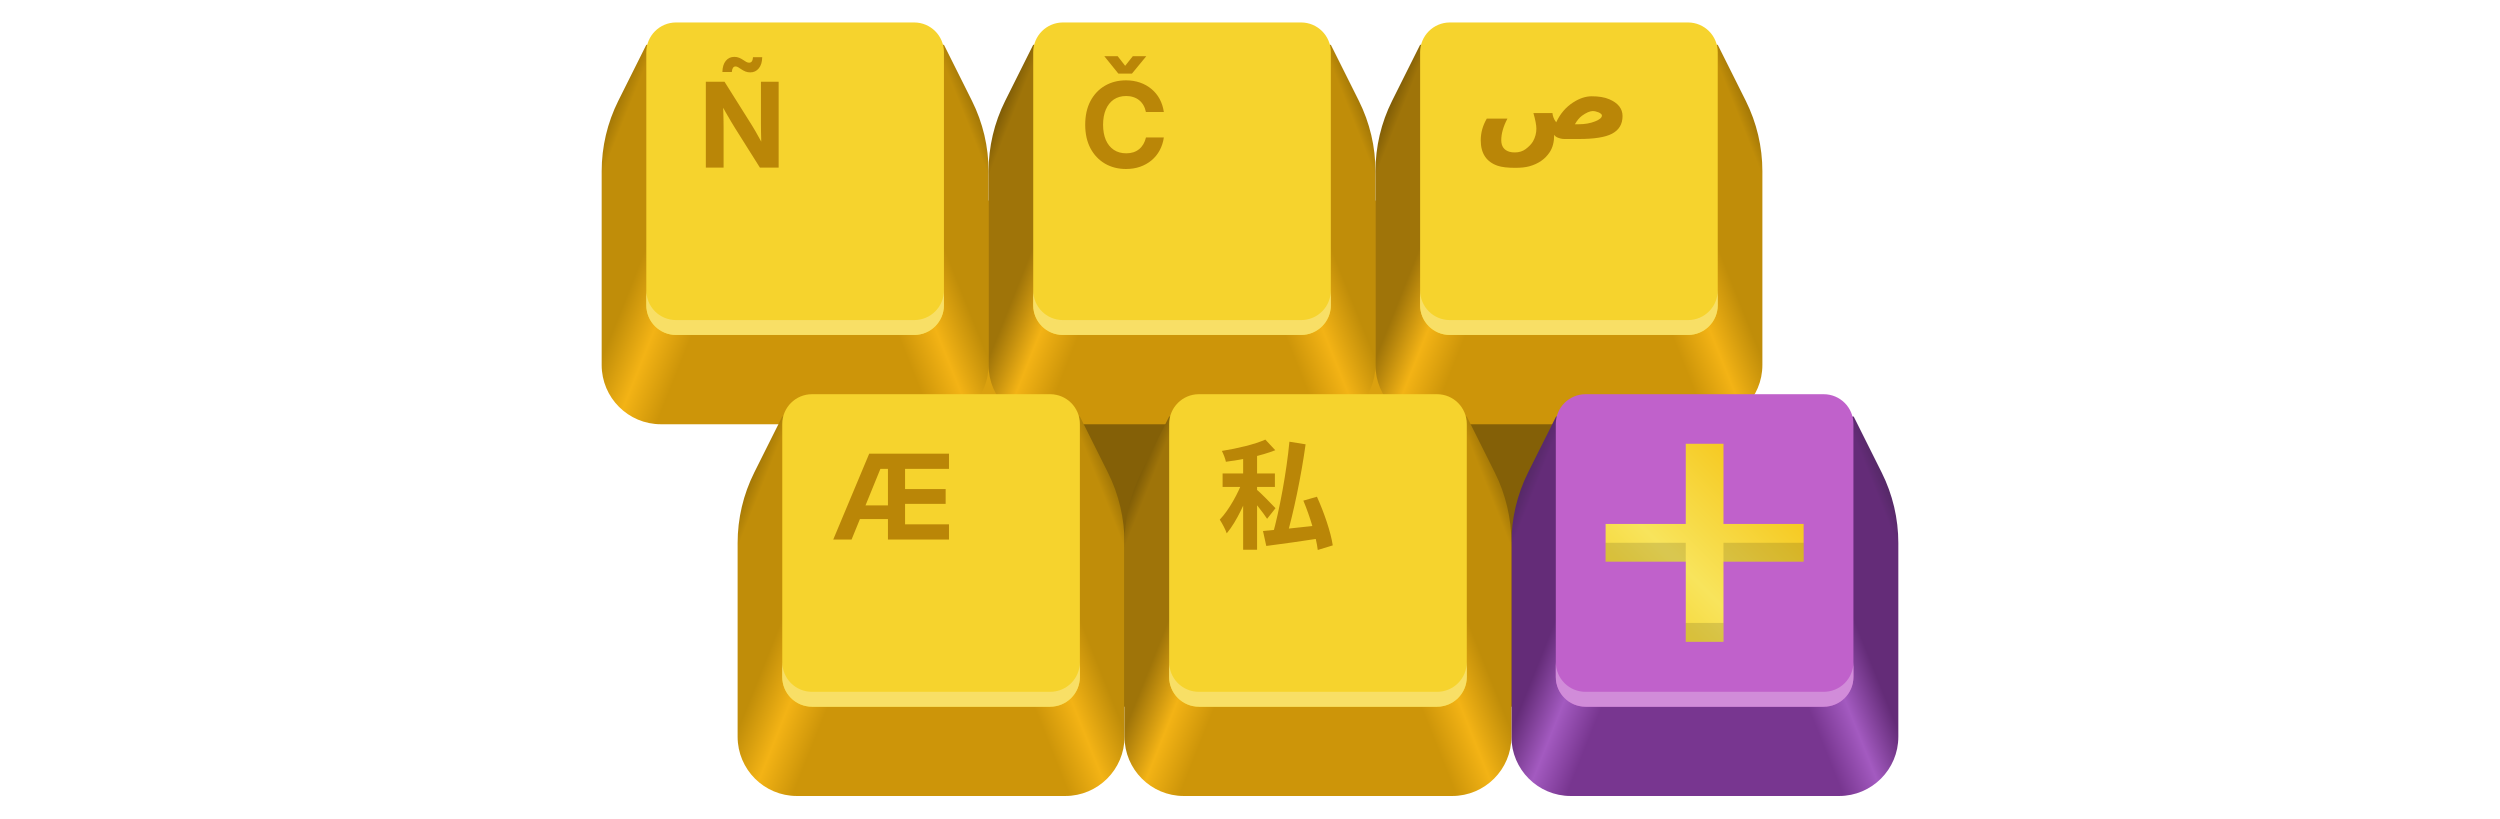
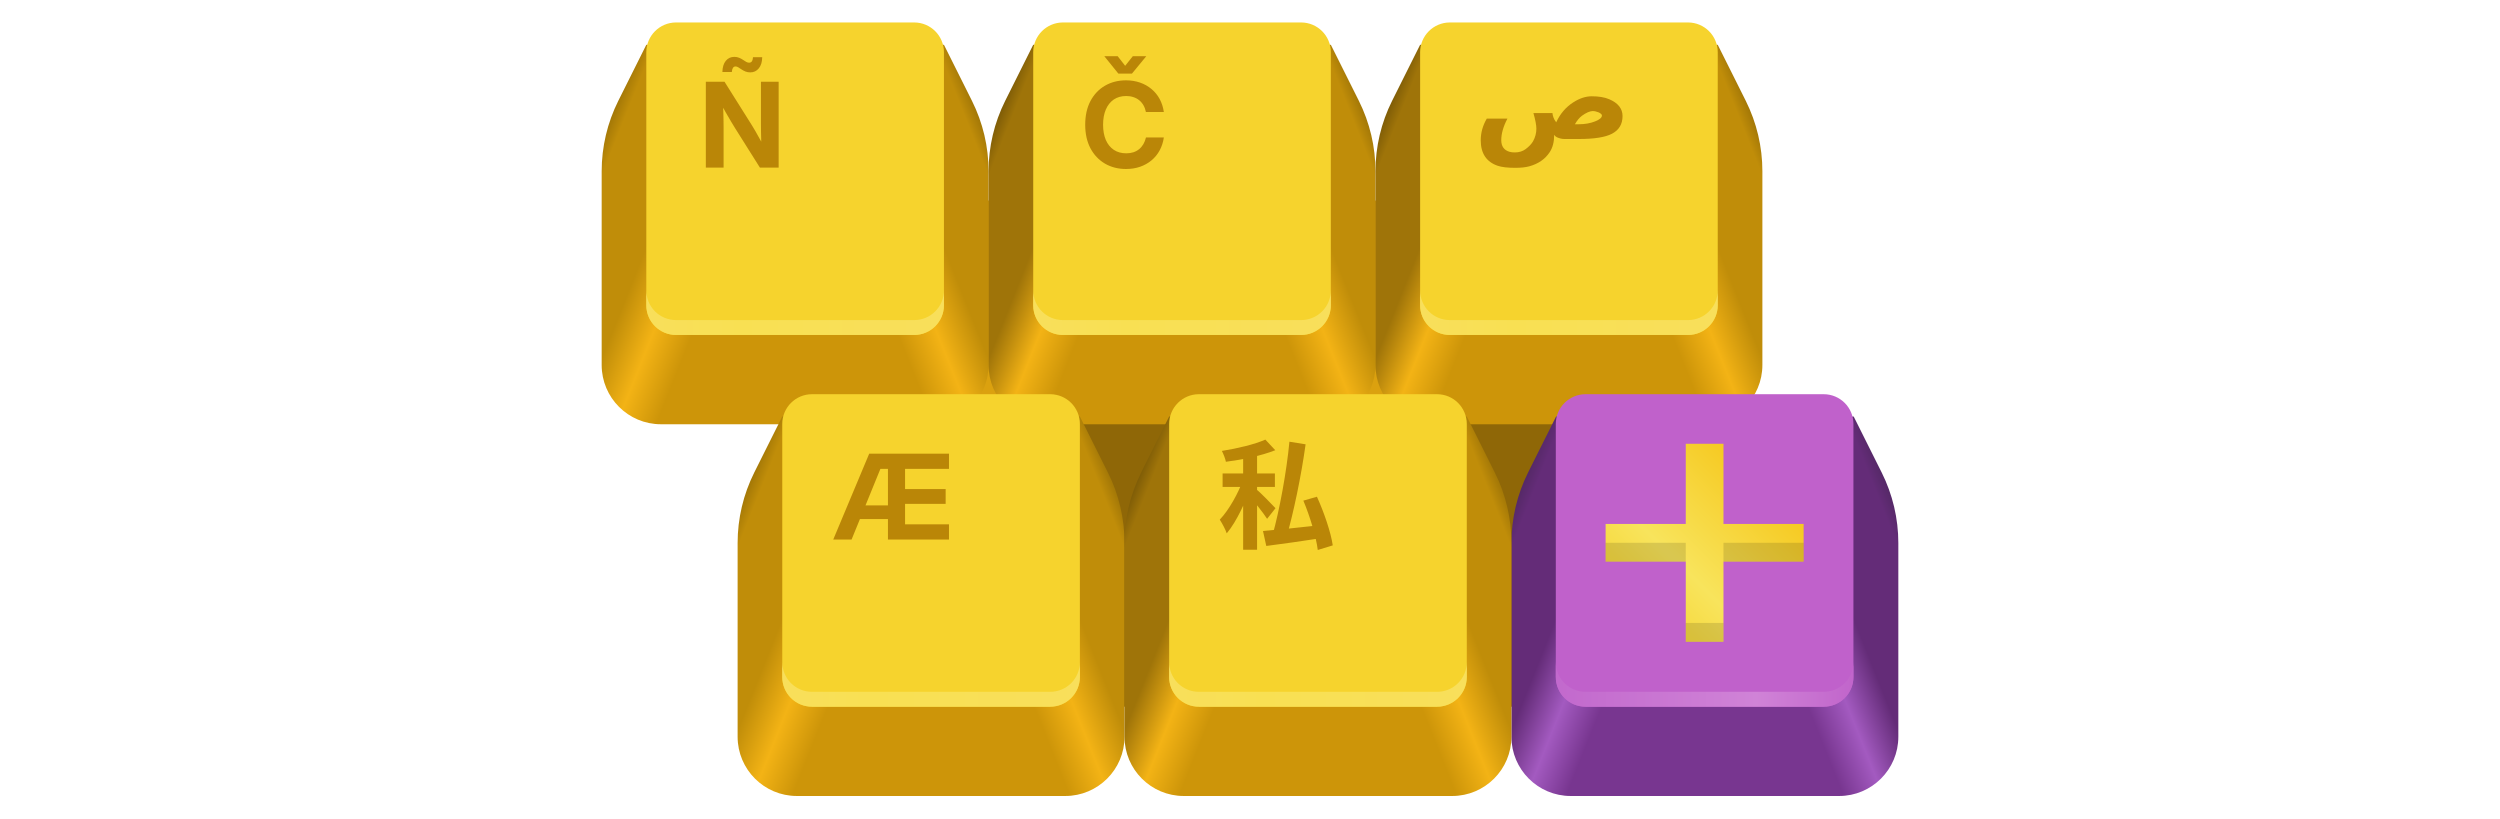
<svg xmlns="http://www.w3.org/2000/svg" xmlns:xlink="http://www.w3.org/1999/xlink" width="336" height="110" viewBox="0 0 336 110" version="1.1" id="svg1" xml:space="preserve">
  <defs id="defs1">
    <linearGradient y2="236" x2="96" y1="236" x1="32" gradientTransform="translate(604.8168,170.5864)" gradientUnits="userSpaceOnUse" id="linearGradient1099" xlink:href="#linearGradient1036" />
    <linearGradient id="linearGradient1036">
      <stop id="stop1032" offset="0" style="stop-color:#d5d3cf;stop-opacity:1;" />
      <stop id="stop1034" offset="1" style="stop-color:#f6f5f4;stop-opacity:1" />
    </linearGradient>
    <radialGradient r="32" fy="-76" fx="-244" cy="-76" cx="-244" gradientTransform="matrix(0.8833333,0,0,0.8833333,-460.3502,463.1197)" gradientUnits="userSpaceOnUse" id="radialGradient1103" xlink:href="#linearGradient1069" />
    <linearGradient id="linearGradient1069">
      <stop id="stop1065" offset="0" style="stop-color:#d5d3cf;stop-opacity:1" />
      <stop id="stop1067-1" offset="1" style="stop-color:#949390;stop-opacity:1" />
    </linearGradient>
    <linearGradient gradientUnits="userSpaceOnUse" y2="232" x2="64" y1="262.5" x1="64" id="linearGradient1027" xlink:href="#linearGradient1025" gradientTransform="translate(-470.5864,432.8168)" />
    <linearGradient id="linearGradient1025">
      <stop id="stop1021" offset="0" style="stop-color:#9a9996;stop-opacity:1" />
      <stop id="stop1023" offset="1" style="stop-color:#77767b;stop-opacity:1" />
    </linearGradient>
    <clipPath clipPathUnits="userSpaceOnUse" id="clipPath1609-7">
      <path id="path1611-5" d="m 252,116 28,-28 v -8 h -36 v 36 z" style="fill:#e74747;stroke:none;stroke-width:0.25px;stroke-linecap:butt;stroke-linejoin:miter;stroke-opacity:1" />
    </clipPath>
    <linearGradient id="linearGradient1697">
      <stop id="stop1685" offset="0" style="stop-color:#deddda;stop-opacity:1" />
      <stop style="stop-color:#eeeeec;stop-opacity:1" offset="0.045" id="stop1687" />
      <stop id="stop1689" offset="0.091" style="stop-color:#deddda;stop-opacity:1" />
      <stop style="stop-color:#deddda;stop-opacity:1" offset="0.909" id="stop1691" />
      <stop id="stop1693" offset="0.955" style="stop-color:#eeeeec;stop-opacity:1" />
      <stop id="stop1695" offset="1" style="stop-color:#c0bfbc;stop-opacity:1" />
    </linearGradient>
    <clipPath clipPathUnits="userSpaceOnUse" id="clipPath1289">
      <path style="display:inline;opacity:1;vector-effect:none;fill:none;fill-opacity:1;stroke:#000000;stroke-width:4;stroke-linecap:round;stroke-linejoin:round;stroke-miterlimit:4;stroke-dasharray:none;stroke-dashoffset:0;stroke-opacity:1;marker:none;marker-start:none;marker-mid:none;marker-end:none;paint-order:normal;enable-background:new" d="m 64,-148 h 64 l 64,-64 64,64 h 192 c 17.728,0 32,14.272 32,32 v 288 c 0,17.728 -14.272,32 -32,32 H 256 l -64,-64 -64,64 H 64 C 46.272,204 32,189.728 32,172 v -288 c 0,-17.728 14.409,-34.199 32,-32 z" id="path1291" />
    </clipPath>
    <linearGradient id="paint3_linear-2-6-5" x2="1" gradientUnits="userSpaceOnUse" gradientTransform="matrix(0,6,-12,0,-64,209.9969)">
      <stop stop-color="#C01C27" id="stop91-0-7-4" />
      <stop offset="1" stop-color="#E01B24" id="stop93-2-5-7" />
    </linearGradient>
    <clipPath clipPathUnits="userSpaceOnUse" id="clipPath1609">
      <path id="path1611" d="m 252,116 28,-28 v -8 h -36 v 36 z" style="fill:#e74747;stroke:none;stroke-width:0.25px;stroke-linecap:butt;stroke-linejoin:miter;stroke-opacity:1" />
    </clipPath>
    <radialGradient r="32" fy="-76" fx="-244" cy="-76" cx="-244" gradientTransform="matrix(0.8833333,0,0,0.8833333,-460.3502,463.1197)" gradientUnits="userSpaceOnUse" id="radialGradient1103-3" xlink:href="#linearGradient1069" />
    <clipPath clipPathUnits="userSpaceOnUse" id="clipPath1609-7-4">
      <path id="path1611-5-7" d="m 252,116 28,-28 v -8 h -36 v 36 z" style="fill:#e74747;stroke:none;stroke-width:0.25px;stroke-linecap:butt;stroke-linejoin:miter;stroke-opacity:1" />
    </clipPath>
    <clipPath clipPathUnits="userSpaceOnUse" id="clipPath1289-6">
      <path style="display:inline;opacity:1;vector-effect:none;fill:none;fill-opacity:1;stroke:#000000;stroke-width:4;stroke-linecap:round;stroke-linejoin:round;stroke-miterlimit:4;stroke-dasharray:none;stroke-dashoffset:0;stroke-opacity:1;marker:none;marker-start:none;marker-mid:none;marker-end:none;paint-order:normal;enable-background:new" d="m 64,-148 h 64 l 64,-64 64,64 h 192 c 17.728,0 32,14.272 32,32 v 288 c 0,17.728 -14.272,32 -32,32 H 256 l -64,-64 -64,64 H 64 C 46.272,204 32,189.728 32,172 v -288 c 0,-17.728 14.409,-34.199 32,-32 z" id="path1291-8" />
    </clipPath>
    <linearGradient id="paint3_linear-2-6-5-8" x2="1" gradientUnits="userSpaceOnUse" gradientTransform="matrix(0,6,-12,0,-64,209.9969)">
      <stop stop-color="#C01C27" id="stop91-0-7-4-4" />
      <stop offset="1" stop-color="#E01B24" id="stop93-2-5-7-3" />
    </linearGradient>
    <clipPath clipPathUnits="userSpaceOnUse" id="clipPath1609-1">
      <path id="path1611-4" d="m 252,116 28,-28 v -8 h -36 v 36 z" style="fill:#e74747;stroke:none;stroke-width:0.25px;stroke-linecap:butt;stroke-linejoin:miter;stroke-opacity:1" />
    </clipPath>
    <linearGradient id="linearGradient71">
      <stop style="stop-color:#783690;stop-opacity:1" offset="0" id="stop66" />
      <stop style="stop-color:#783690;stop-opacity:1" offset="0.426" id="stop67" />
      <stop style="stop-color:#a35ac0;stop-opacity:1;" offset="0.563" id="stop68" />
      <stop style="stop-color:#642c78;stop-opacity:1" offset="0.705" id="stop69" />
      <stop style="stop-color:#642c78;stop-opacity:1" offset="0.955" id="stop70" />
      <stop style="stop-color:#562968;stop-opacity:1;" offset="1" id="stop71" />
    </linearGradient>
    <linearGradient id="linearGradient47">
      <stop style="stop-color:#cd9509;stop-opacity:1;" offset="0" id="stop42" />
      <stop style="stop-color:#cd9509;stop-opacity:1;" offset="0.426" id="stop43" />
      <stop style="stop-color:#f3b315;stop-opacity:1;" offset="0.563" id="stop44" />
      <stop style="stop-color:#9f7409;stop-opacity:1;" offset="0.705" id="stop45" />
      <stop style="stop-color:#9f7409;stop-opacity:1;" offset="0.955" id="stop46" />
      <stop style="stop-color:#815e07;stop-opacity:1;" offset="1" id="stop47" />
    </linearGradient>
    <linearGradient id="linearGradient16">
      <stop style="stop-color:#cd9509;stop-opacity:1;" offset="0" id="stop11" />
      <stop style="stop-color:#cd9509;stop-opacity:1;" offset="0.426" id="stop12" />
      <stop style="stop-color:#f3b315;stop-opacity:1;" offset="0.563" id="stop13" />
      <stop style="stop-color:#c08d09;stop-opacity:1;" offset="0.705" id="stop14" />
      <stop style="stop-color:#c08d09;stop-opacity:1;" offset="0.955" id="stop15" />
      <stop style="stop-color:#a57907;stop-opacity:1;" offset="1" id="stop16" />
    </linearGradient>
    <radialGradient r="32" fy="-76" fx="-244" cy="-76" cx="-244" gradientTransform="matrix(0.8833333,0,0,0.8833333,-460.3502,463.1197)" gradientUnits="userSpaceOnUse" id="radialGradient1103-5" xlink:href="#linearGradient1069" />
    <clipPath clipPathUnits="userSpaceOnUse" id="clipPath1609-7-1">
      <path id="path1611-5-2" d="m 252,116 28,-28 v -8 h -36 v 36 z" style="fill:#e74747;stroke:none;stroke-width:0.25px;stroke-linecap:butt;stroke-linejoin:miter;stroke-opacity:1" />
    </clipPath>
    <clipPath clipPathUnits="userSpaceOnUse" id="clipPath1289-62">
      <path style="display:inline;opacity:1;vector-effect:none;fill:none;fill-opacity:1;stroke:#000000;stroke-width:4;stroke-linecap:round;stroke-linejoin:round;stroke-miterlimit:4;stroke-dasharray:none;stroke-dashoffset:0;stroke-opacity:1;marker:none;marker-start:none;marker-mid:none;marker-end:none;paint-order:normal;enable-background:new" d="m 64,-148 h 64 l 64,-64 64,64 h 192 c 17.728,0 32,14.272 32,32 v 288 c 0,17.728 -14.272,32 -32,32 H 256 l -64,-64 -64,64 H 64 C 46.272,204 32,189.728 32,172 v -288 c 0,-17.728 14.409,-34.199 32,-32 z" id="path1291-6" />
    </clipPath>
    <linearGradient id="paint3_linear-2-6-5-1" x2="1" gradientUnits="userSpaceOnUse" gradientTransform="matrix(0,6,-12,0,-64,209.9969)">
      <stop stop-color="#C01C27" id="stop91-0-7-4-8" />
      <stop offset="1" stop-color="#E01B24" id="stop93-2-5-7-7" />
    </linearGradient>
    <clipPath clipPathUnits="userSpaceOnUse" id="clipPath1609-9">
      <path id="path1611-2" d="m 252,116 28,-28 v -8 h -36 v 36 z" style="fill:#e74747;stroke:none;stroke-width:0.25px;stroke-linecap:butt;stroke-linejoin:miter;stroke-opacity:1" />
    </clipPath>
    <linearGradient id="linearGradient138">
      <stop style="stop-color:#f6d32d;stop-opacity:1;" offset="0" id="stop138" />
      <stop style="stop-color:#f8e45c;stop-opacity:1" offset="0.36" id="stop140" />
      <stop style="stop-color:#f5c211;stop-opacity:1" offset="1" id="stop139" />
    </linearGradient>
    <radialGradient r="32" fy="-76" fx="-244" cy="-76" cx="-244" gradientTransform="matrix(0.8833333,0,0,0.8833333,-460.3502,463.1197)" gradientUnits="userSpaceOnUse" id="radialGradient1103-3-1" xlink:href="#linearGradient1069" />
    <clipPath clipPathUnits="userSpaceOnUse" id="clipPath1609-7-4-4">
      <path id="path1611-5-7-7" d="m 252,116 28,-28 v -8 h -36 v 36 z" style="fill:#e74747;stroke:none;stroke-width:0.25px;stroke-linecap:butt;stroke-linejoin:miter;stroke-opacity:1" />
    </clipPath>
    <clipPath clipPathUnits="userSpaceOnUse" id="clipPath1289-6-8">
      <path style="display:inline;opacity:1;vector-effect:none;fill:none;fill-opacity:1;stroke:#000000;stroke-width:4;stroke-linecap:round;stroke-linejoin:round;stroke-miterlimit:4;stroke-dasharray:none;stroke-dashoffset:0;stroke-opacity:1;marker:none;marker-start:none;marker-mid:none;marker-end:none;paint-order:normal;enable-background:new" d="m 64,-148 h 64 l 64,-64 64,64 h 192 c 17.728,0 32,14.272 32,32 v 288 c 0,17.728 -14.272,32 -32,32 H 256 l -64,-64 -64,64 H 64 C 46.272,204 32,189.728 32,172 v -288 c 0,-17.728 14.409,-34.199 32,-32 z" id="path1291-8-4" />
    </clipPath>
    <linearGradient id="paint3_linear-2-6-5-8-5" x2="1" gradientUnits="userSpaceOnUse" gradientTransform="matrix(0,6,-12,0,-64,209.9969)">
      <stop stop-color="#C01C27" id="stop91-0-7-4-4-0" />
      <stop offset="1" stop-color="#E01B24" id="stop93-2-5-7-3-3" />
    </linearGradient>
    <clipPath clipPathUnits="userSpaceOnUse" id="clipPath1609-1-6">
      <path id="path1611-4-1" d="m 252,116 28,-28 v -8 h -36 v 36 z" style="fill:#e74747;stroke:none;stroke-width:0.25px;stroke-linecap:butt;stroke-linejoin:miter;stroke-opacity:1" />
    </clipPath>
    <linearGradient xlink:href="#linearGradient16" id="linearGradient52" gradientUnits="userSpaceOnUse" gradientTransform="translate(252.479,-264.338)" x1="-394.484" y1="291.078" x2="-360.762" y2="277.624" />
    <linearGradient xlink:href="#linearGradient16" id="linearGradient33" gradientUnits="userSpaceOnUse" gradientTransform="matrix(-1,0,0,1,-540.437,-264.338)" x1="-394.484" y1="291.078" x2="-360.762" y2="277.624" />
    <linearGradient xlink:href="#linearGradient47" id="linearGradient41" gradientUnits="userSpaceOnUse" gradientTransform="matrix(-1,0,0,1,-465.0295,-225.9099)" x1="-394.484" y1="291.078" x2="-360.762" y2="277.624" />
    <linearGradient xlink:href="#linearGradient16" id="linearGradient42" gradientUnits="userSpaceOnUse" gradientTransform="translate(327.8864,-225.9099)" x1="-394.484" y1="291.078" x2="-360.762" y2="277.624" />
    <linearGradient xlink:href="#linearGradient16" id="linearGradient50" gradientUnits="userSpaceOnUse" gradientTransform="matrix(-1,0,0,1,-548.1399,-198.1885)" x1="-394.484" y1="291.078" x2="-360.762" y2="277.624" />
    <linearGradient xlink:href="#linearGradient16" id="linearGradient51" gradientUnits="userSpaceOnUse" gradientTransform="translate(244.776,-198.1885)" x1="-394.484" y1="291.078" x2="-360.762" y2="277.624" />
    <linearGradient xlink:href="#linearGradient71" id="linearGradient53" gradientUnits="userSpaceOnUse" gradientTransform="matrix(-1,0,0,1,-414.3154,-225.9099)" x1="-394.484" y1="291.078" x2="-360.762" y2="277.624" />
    <linearGradient xlink:href="#linearGradient71" id="linearGradient54" gradientUnits="userSpaceOnUse" gradientTransform="translate(378.6005,-225.9099)" x1="-394.484" y1="291.078" x2="-360.762" y2="277.624" />
    <linearGradient xlink:href="#linearGradient138" id="linearGradient37" x1="67.589" y1="15.199" x2="89.713" y2="-6.925" gradientUnits="userSpaceOnUse" gradientTransform="translate(-96.5427,27.00002)" />
    <linearGradient xlink:href="#linearGradient47" id="linearGradient48" gradientUnits="userSpaceOnUse" gradientTransform="matrix(-1,0,0,1,-402.8787,-297.338)" x1="-394.484" y1="291.078" x2="-360.762" y2="277.624" />
    <linearGradient xlink:href="#linearGradient16" id="linearGradient49" gradientUnits="userSpaceOnUse" gradientTransform="translate(390.0372,-297.338)" x1="-394.484" y1="291.078" x2="-360.762" y2="277.624" />
    <linearGradient xlink:href="#linearGradient47" id="linearGradient55" gradientUnits="userSpaceOnUse" gradientTransform="matrix(-1,0,0,1,-449.6975,-97.71588)" x1="-394.484" y1="291.078" x2="-360.762" y2="277.624" />
    <linearGradient xlink:href="#linearGradient16" id="linearGradient56" gradientUnits="userSpaceOnUse" gradientTransform="translate(343.2184,-97.71588)" x1="-394.484" y1="291.078" x2="-360.762" y2="277.624" />
    <radialGradient r="32" fy="-76" fx="-244" cy="-76" cx="-244" gradientTransform="matrix(0.8833333,0,0,0.8833333,-460.3502,463.1197)" gradientUnits="userSpaceOnUse" id="radialGradient1103-8" xlink:href="#linearGradient1069" />
    <clipPath clipPathUnits="userSpaceOnUse" id="clipPath1609-7-9">
      <path id="path1611-5-20" d="m 252,116 28,-28 v -8 h -36 v 36 z" style="fill:#e74747;stroke:none;stroke-width:0.25px;stroke-linecap:butt;stroke-linejoin:miter;stroke-opacity:1" />
    </clipPath>
    <clipPath clipPathUnits="userSpaceOnUse" id="clipPath1289-4">
      <path style="display:inline;opacity:1;vector-effect:none;fill:none;fill-opacity:1;stroke:#000000;stroke-width:4;stroke-linecap:round;stroke-linejoin:round;stroke-miterlimit:4;stroke-dasharray:none;stroke-dashoffset:0;stroke-opacity:1;marker:none;marker-start:none;marker-mid:none;marker-end:none;paint-order:normal;enable-background:new" d="m 64,-148 h 64 l 64,-64 64,64 h 192 c 17.728,0 32,14.272 32,32 v 288 c 0,17.728 -14.272,32 -32,32 H 256 l -64,-64 -64,64 H 64 C 46.272,204 32,189.728 32,172 v -288 c 0,-17.728 14.409,-34.199 32,-32 z" id="path1291-9" />
    </clipPath>
    <linearGradient id="paint3_linear-2-6-5-5" x2="1" gradientUnits="userSpaceOnUse" gradientTransform="matrix(0,6,-12,0,-64,209.9969)">
      <stop stop-color="#C01C27" id="stop91-0-7-4-0" />
      <stop offset="1" stop-color="#E01B24" id="stop93-2-5-7-4" />
    </linearGradient>
    <clipPath clipPathUnits="userSpaceOnUse" id="clipPath1609-8">
      <path id="path1611-7" d="m 252,116 28,-28 v -8 h -36 v 36 z" style="fill:#e74747;stroke:none;stroke-width:0.25px;stroke-linecap:butt;stroke-linejoin:miter;stroke-opacity:1" />
    </clipPath>
    <radialGradient r="32" fy="-76" fx="-244" cy="-76" cx="-244" gradientTransform="matrix(0.8833333,0,0,0.8833333,-460.3502,463.1197)" gradientUnits="userSpaceOnUse" id="radialGradient1103-3-5" xlink:href="#linearGradient1069" />
    <clipPath clipPathUnits="userSpaceOnUse" id="clipPath1609-7-4-7">
      <path id="path1611-5-7-6" d="m 252,116 28,-28 v -8 h -36 v 36 z" style="fill:#e74747;stroke:none;stroke-width:0.25px;stroke-linecap:butt;stroke-linejoin:miter;stroke-opacity:1" />
    </clipPath>
    <clipPath clipPathUnits="userSpaceOnUse" id="clipPath1289-6-7">
      <path style="display:inline;opacity:1;vector-effect:none;fill:none;fill-opacity:1;stroke:#000000;stroke-width:4;stroke-linecap:round;stroke-linejoin:round;stroke-miterlimit:4;stroke-dasharray:none;stroke-dashoffset:0;stroke-opacity:1;marker:none;marker-start:none;marker-mid:none;marker-end:none;paint-order:normal;enable-background:new" d="m 64,-148 h 64 l 64,-64 64,64 h 192 c 17.728,0 32,14.272 32,32 v 288 c 0,17.728 -14.272,32 -32,32 H 256 l -64,-64 -64,64 H 64 C 46.272,204 32,189.728 32,172 v -288 c 0,-17.728 14.409,-34.199 32,-32 z" id="path1291-8-3" />
    </clipPath>
    <linearGradient id="paint3_linear-2-6-5-8-6" x2="1" gradientUnits="userSpaceOnUse" gradientTransform="matrix(0,6,-12,0,-64,209.9969)">
      <stop stop-color="#C01C27" id="stop91-0-7-4-4-5" />
      <stop offset="1" stop-color="#E01B24" id="stop93-2-5-7-3-6" />
    </linearGradient>
    <clipPath clipPathUnits="userSpaceOnUse" id="clipPath1609-1-3">
      <path id="path1611-4-9" d="m 252,116 28,-28 v -8 h -36 v 36 z" style="fill:#e74747;stroke:none;stroke-width:0.25px;stroke-linecap:butt;stroke-linejoin:miter;stroke-opacity:1" />
    </clipPath>
+     <linearGradient xlink:href="#linearGradient134" id="linearGradient135" x1="80" y1="273" x2="120" y2="273" gradientUnits="userSpaceOnUse" gradientTransform="translate(-66.78714,-262.9918)" />
+     <linearGradient id="linearGradient134">
+       <stop style="stop-color:#c269cd;stop-opacity:1;" offset="0" id="stop134" />
+       <stop style="stop-color:#d083d7;stop-opacity:1;" offset="0.674" id="stop136" />
+       <stop style="stop-color:#c165cb;stop-opacity:1;" offset="1" id="stop135" />
+     </linearGradient>
+     <linearGradient xlink:href="#linearGradient18" id="linearGradient131" x1="60" y1="223.019" x2="100" y2="223.019" gradientUnits="userSpaceOnUse" gradientTransform="matrix(-1,0,0,1,26.76044,-44.6574)" />
+     <linearGradient id="linearGradient18">
+       <stop style="stop-color:#f8df5b;stop-opacity:1;" offset="0" id="stop10" />
+       <stop style="stop-color:#f8e053;stop-opacity:1;" offset="0.687" id="stop17" />
+       <stop style="stop-color:#f8df5b;stop-opacity:1;" offset="1" id="stop18" />
+     </linearGradient>
+     <linearGradient xlink:href="#linearGradient18" id="linearGradient131-1" x1="60" y1="223.019" x2="100" y2="223.019" gradientUnits="userSpaceOnUse" gradientTransform="matrix(-1,0,0,1,-71.68192,-145.13)" />
+     <linearGradient xlink:href="#linearGradient18" id="linearGradient131-6" x1="60" y1="223.019" x2="100" y2="223.019" gradientUnits="userSpaceOnUse" gradientTransform="matrix(-1,0,0,1,-63.97899,-211.2796)" />
+     <linearGradient xlink:href="#linearGradient18" id="linearGradient131-0" x1="60" y1="223.019" x2="100" y2="223.019" gradientUnits="userSpaceOnUse" gradientTransform="matrix(-1,0,0,1,11.42846,-172.8514)" />
+     <linearGradient xlink:href="#linearGradient18" id="linearGradient131-8" x1="60" y1="223.019" x2="100" y2="223.019" gradientUnits="userSpaceOnUse" gradientTransform="matrix(-1,0,0,1,73.57928,-244.2796)" />
  </defs>
  <g id="layer1">
    <g style="display:inline;enable-background:new" id="g2" transform="translate(187.8876,237.973)">
      <g id="layer1-3" style="display:inline" transform="translate(8,-156)">
        <g id="layer4" style="display:inline" />
        <g id="layer2" style="display:inline">
          <g style="display:inline;fill:#000000;enable-background:new" transform="matrix(7.991171,0,0,8.003641,-167.7909,-4846.078)" id="g12027" />
          <g id="g883" style="fill:none;fill-opacity:0.251;stroke:#a579b3;stroke-opacity:1" transform="translate(-24,24)" />
          <g id="g900" style="fill:none;fill-opacity:0.251;stroke:#a579b3;stroke-opacity:1" transform="translate(-24,24)" />
          <g id="layer4-6" style="display:inline" transform="translate(-125.3494,72.94279)">
            <rect y="172" x="9.2651362e-08" height="128" width="128" id="hicolor" style="display:inline;overflow:visible;visibility:visible;fill:#f0f0f0;fill-opacity:0;fill-rule:nonzero;stroke:none;stroke-width:0.5;marker:none;enable-background:accumulate" />
          </g>
          <g id="layer2-3" style="display:inline" transform="translate(-125.3494,72.94279)">
            <g style="display:inline;fill:#000000;enable-background:new" transform="matrix(7.991171,0,0,8.003641,-167.7909,-4846.078)" id="g12027-2" />
            <g id="g883-0" style="fill:none;fill-opacity:0.251;stroke:#a579b3;stroke-opacity:1" transform="translate(-24,24)" />
            <g id="g900-6" style="fill:none;fill-opacity:0.251;stroke:#a579b3;stroke-opacity:1" transform="translate(-24,24)" />
          </g>
          <g id="layer9-1" style="display:inline" transform="translate(-125.3494,72.94279)" />
          <rect style="fill:#dba10f;fill-opacity:1;stroke:#1c71d8;stroke-width:0" id="rect61" width="64.81" height="28.836" x="-68.344" y="-55.015" />
-           <rect style="fill:#846007;fill-opacity:1;stroke:#1c71d8;stroke-width:0" id="rect62" width="89.067" height="39" x="-65.319" y="-25.992" />
+           <rect style="fill:#8f6707;fill-opacity:1;stroke:#1c71d8;stroke-width:0" id="rect62" width="89.067" height="39" x="-65.319" y="-25.992" />
          <g id="g58" transform="translate(54.95588,-51.69405)">
            <path id="path45" style="fill:url(#linearGradient52);stroke-width:2" d="m -144.979,-24.26 v 51 h 19.035 c 4.398,0 7.965,-3.566 7.965,-7.965 V -7.26 c 0,-3.288 -0.766,-6.532 -2.236,-9.473 l -3.764,-7.527 z" />
            <path id="path27" style="fill:url(#linearGradient33);stroke-width:2" d="m -142.979,-24.26 v 51 h -19.035 c -4.398,0 -7.965,-3.566 -7.965,-7.965 V -7.26 c 0,-3.288 0.766,-6.532 2.236,-9.473 l 3.764,-7.527 z" />
            <rect style="fill:#f6d32d;fill-opacity:1;stroke-width:2" id="rect45" width="40" height="42" x="-163.979" y="-27.26" ry="4" rx="4" />
-             <path id="path46" style="fill:#f8df66;fill-opacity:1;stroke-width:2" d="m -163.979,8.74 v 2 c 0,2.216 1.784,4 4,4 h 32 c 2.216,0 4,-1.784 4,-4 v -2 c 0,2.216 -1.784,4 -4,4 h -32 c -2.216,0 -4,-1.784 -4,-4 z" />
            <path d="m -155.979,-7.751 v -11.544 h 2.51 l 3.711,5.904 q 0.17,0.271 0.434,0.728 0.263,0.457 0.55,0.984 0.294,0.519 0.558,1.007 l -0.271,0.612 q -0.023,-0.527 -0.046,-1.209 -0.023,-0.69 -0.031,-1.325 -0.008,-0.635 -0.008,-0.992 v -5.71 h 2.379 V -7.751 h -2.518 l -3.363,-5.346 q -0.209,-0.333 -0.527,-0.868 -0.318,-0.542 -0.713,-1.224 -0.387,-0.69 -0.806,-1.457 l 0.418,-0.271 q 0.046,0.852 0.07,1.604 0.023,0.744 0.031,1.317 0.008,0.566 0.008,0.891 v 5.354 z m 5.981,-12.8 q -0.364,0 -0.659,-0.116 -0.287,-0.124 -0.519,-0.279 -0.232,-0.163 -0.434,-0.279 -0.194,-0.124 -0.372,-0.124 -0.24,0 -0.364,0.209 -0.124,0.209 -0.139,0.542 h -1.271 q 0.023,-0.976 0.457,-1.503 0.434,-0.535 1.147,-0.535 0.372,0 0.651,0.124 0.287,0.116 0.511,0.271 0.232,0.155 0.426,0.271 0.201,0.116 0.395,0.116 0.263,0 0.38,-0.186 0.124,-0.186 0.147,-0.55 h 1.24 q -0.015,0.968 -0.465,1.503 -0.442,0.535 -1.131,0.535 z" id="text33" style="font-weight:bold;font-size:15.868px;line-height:1.15;font-family:'Inter Variable';-inkscape-font-specification:'Inter Variable Bold';letter-spacing:0px;fill:#ba8607;stroke:#1c71d8;stroke-width:0" aria-label="Ñ" />
+             <path id="path49-7" style="display:inline;fill:url(#linearGradient131-6);fill-opacity:1;stroke-width:2;enable-background:new" d="M -123.979,8.74 V 10.74 c 0,2.216 -1.784,4 -4,4 h -32 c -2.216,0 -4,-1.784 -4,-4 V 8.74 c 0,2.216 1.784,4 4,4 h 32 c 2.216,0 4,-1.784 4,-4 z" />
          </g>
          <g id="g59" transform="translate(31.54843,-90.12221)">
            <path id="path40" style="fill:url(#linearGradient42);stroke-width:2" d="m -69.572,14.168 v 51 h 19.035 c 4.398,0 7.965,-3.566 7.965,-7.965 V 31.168 c 0,-3.288 -0.766,-6.532 -2.236,-9.473 l -3.764,-7.527 z" />
            <path id="path41" style="fill:url(#linearGradient41);stroke-width:2" d="m -67.572,14.168 v 51 h -19.035 c -4.398,0 -7.965,-3.566 -7.965,-7.965 V 31.168 c 0,-3.288 0.766,-6.532 2.236,-9.473 l 3.764,-7.527 z" />
            <rect style="fill:#f6d32d;fill-opacity:1;stroke-width:2" id="rect48" width="40" height="42" x="-88.572" y="11.168" ry="4" rx="4" />
-             <path id="path49" style="fill:#f8df66;fill-opacity:1;stroke-width:2" d="m -88.572,47.168 v 2 c 0,2.216 1.784,4 4,4 h 32 c 2.216,0 4,-1.784 4,-4 v -2 c 0,2.216 -1.784,4 -4,4 h -32 c -2.216,0 -4,-1.784 -4,-4 z" />
            <path d="m -76.099,30.863 q -1.581,0 -2.828,-0.721 -1.24,-0.728 -1.952,-2.061 -0.705,-1.34 -0.705,-3.169 0,-1.844 0.705,-3.184 0.713,-1.34 1.952,-2.061 1.247,-0.721 2.828,-0.721 1.015,0 1.883,0.302 0.868,0.302 1.534,0.86 0.674,0.558 1.1,1.34 0.426,0.783 0.566,1.751 h -2.41 q -0.101,-0.511 -0.333,-0.907 -0.232,-0.403 -0.573,-0.674 -0.341,-0.279 -0.783,-0.418 -0.434,-0.147 -0.953,-0.147 -0.984,0 -1.681,0.473 -0.69,0.473 -1.061,1.34 -0.372,0.86 -0.372,2.045 0,1.178 0.364,2.038 0.372,0.86 1.069,1.333 0.697,0.473 1.681,0.473 0.519,0 0.953,-0.139 0.434,-0.139 0.775,-0.418 0.341,-0.279 0.573,-0.674 0.232,-0.395 0.349,-0.899 h 2.402 q -0.139,0.961 -0.566,1.743 -0.426,0.783 -1.1,1.34 -0.674,0.558 -1.542,0.86 -0.86,0.294 -1.875,0.294 z m -1.123,-15.163 1.007,1.294 1.03,-1.294 h 1.805 v 0.008 l -1.921,2.332 h -1.829 l -1.883,-2.332 v -0.008 z" id="text35" style="font-weight:bold;font-size:15.868px;line-height:1.15;font-family:'Inter Variable';-inkscape-font-specification:'Inter Variable Bold';letter-spacing:0px;fill:#ba8607;stroke:#1c71d8;stroke-width:0" aria-label="Č" />
+             <path id="path49-9" style="display:inline;fill:url(#linearGradient131-0);fill-opacity:1;stroke-width:2;enable-background:new" d="m -48.572,47.168 v 2 c 0,2.216 -1.784,4 -4,4 h -32 c -2.216,0 -4,-1.784 -4,-4 v -2 c 0,2.216 1.784,4 4,4 h 32 c 2.216,0 4,-1.784 4,-4 z" />
          </g>
          <g id="g60" transform="translate(21.39761,-18.69405)">
            <path id="path43" style="fill:url(#linearGradient49);stroke-width:2" d="M -7.421,-57.26 V -6.26 H 11.614 c 4.398,0 7.965,-3.566 7.965,-7.965 v -26.035 c 0,-3.288 -0.766,-6.532 -2.236,-9.473 l -3.764,-7.527 z" />
            <path id="path44" style="fill:url(#linearGradient48);stroke-width:2" d="M -5.421,-57.26 V -6.26 H -24.456 c -4.398,0 -7.965,-3.566 -7.965,-7.965 v -26.035 c 0,-3.288 0.766,-6.532 2.236,-9.473 l 3.764,-7.527 z" />
            <rect style="fill:#f6d32d;fill-opacity:1;stroke-width:2" id="rect44" width="40" height="42" x="-26.421" y="-60.26" ry="4" rx="4" />
-             <path id="path47" style="fill:#f8df66;fill-opacity:1;stroke-width:2" d="m -26.421,-24.26 v 2 c 0,2.216 1.784,4 4,4 H 9.579 c 2.216,0 4,-1.784 4,-4 v -2 c 0,2.216 -1.784,4 -4,4 H -22.421 c -2.216,0 -4,-1.784 -4,-4 z" />
+             <path id="path49-1" style="display:inline;fill:url(#linearGradient131-8);fill-opacity:1;stroke-width:2;enable-background:new" d="m 13.579,-24.26 v 2 c 0,2.216 -1.784,4 -4,4 H -22.421 c -2.216,0 -4,-1.784 -4,-4 v -2 c 0,2.216 1.784,4 4,4 H 9.579 c 2.216,0 4,-1.784 4,-4 z" />
            <path d="m -10.797,-45.99 q 0,-0.697 -0.395,-2.092 h 2.557 q 0.015,0.232 0.116,0.542 0.108,0.349 0.387,0.697 0.806,-1.728 2.293,-2.681 1.271,-0.814 2.479,-0.814 1.433,0 2.355,0.395 1.79,0.767 1.79,2.262 0,1.635 -1.426,2.379 -1.348,0.705 -4.463,0.705 h -1.929 q -0.473,0 -0.999,-0.232 -0.209,-0.093 -0.372,-0.325 0,1.418 -0.604,2.332 -0.93,1.402 -2.751,1.898 -0.744,0.201 -1.89,0.201 -1.542,0 -2.355,-0.279 -2.27,-0.783 -2.27,-3.425 0,-1.519 0.814,-2.913 h 2.774 q -0.837,1.596 -0.829,2.913 0.008,1.232 1.116,1.55 0.294,0.085 0.705,0.085 0.852,0 1.457,-0.449 0.69,-0.519 0.992,-1.046 0.449,-0.806 0.449,-1.705 z m 5.176,-0.589 h 0.527 q 1.216,0 2.193,-0.387 0.914,-0.364 0.914,-0.79 0,-0.217 -0.457,-0.426 -0.411,-0.17 -0.79,-0.17 -0.581,0.015 -1.433,0.628 -0.519,0.387 -0.953,1.147 z" id="text47" style="font-weight:bold;font-size:15.868px;line-height:1.15;font-family:'Inter Variable';-inkscape-font-specification:'Inter Variable Bold';letter-spacing:0px;fill:#ba8607;stroke:#1c71d8;stroke-width:0" aria-label="ص" />
          </g>
          <g id="g57" transform="translate(80.92992,-67.88126)">
            <path id="path48" style="fill:url(#linearGradient51);stroke-width:2" d="m -152.682,41.889 v 51 h 19.035 c 4.398,0 7.965,-3.566 7.965,-7.965 V 58.889 c 0,-3.288 -0.766,-6.532 -2.236,-9.473 l -3.764,-7.527 z" />
            <path id="path50" style="fill:url(#linearGradient50);stroke-width:2" d="m -150.682,41.889 v 51 h -19.035 c -4.398,0 -7.965,-3.566 -7.965,-7.965 V 58.889 c 0,-3.288 0.766,-6.532 2.236,-9.473 l 3.764,-7.527 z" />
            <rect style="fill:#f6d32d;fill-opacity:1;stroke-width:2" id="rect39" width="40" height="42" x="-171.682" y="38.889" ry="4" rx="4" />
-             <path id="rect31" style="fill:#f8df66;fill-opacity:1;stroke-width:2" d="m -171.682,74.889 v 2 c 0,2.216 1.784,4 4,4 h 32 c 2.216,0 4,-1.784 4,-4 v -2 c 0,2.216 -1.784,4 -4,4 h -32 c -2.216,0 -4,-1.784 -4,-4 z" />
            <path d="m -164.831,58.426 4.835,-11.544 h 10.723 v 2.045 h -5.904 v 2.712 h 5.455 v 1.991 h -5.455 v 2.751 h 5.904 v 2.045 h -8.205 v -9.499 h -1.015 l -3.874,9.499 z m 2.673,-2.758 v -1.836 h 5.478 v 1.836 z" id="text34" style="font-weight:bold;font-size:15.868px;line-height:1.15;font-family:'Inter Variable';-inkscape-font-specification:'Inter Variable Bold';letter-spacing:0px;fill:#ba8607;stroke:#1c71d8;stroke-width:0" aria-label="Æ" />
+             <path id="path49-3" style="display:inline;fill:url(#linearGradient131-1);fill-opacity:1;stroke-width:2;enable-background:new" d="m -131.682,74.889 v 2 c 0,2.216 -1.784,4 -4,4 h -32 c -2.216,0 -4,-1.784 -4,-4 v -2 c 0,2.216 1.784,4 4,4 h 32 c 2.216,0 4,-1.784 4,-4 z" />
          </g>
          <g id="g49" transform="translate(51.10546,-40.1599)">
            <path id="path51" style="fill:url(#linearGradient54);stroke-width:2" d="M -18.857,14.168 V 65.168 H 0.178 c 4.398,0 7.965,-3.566 7.965,-7.965 V 31.168 c 0,-3.288 -0.766,-6.532 -2.236,-9.473 l -3.764,-7.527 z" />
            <path id="path52" style="fill:url(#linearGradient53);stroke-width:2" d="m -16.857,14.168 v 51 h -19.035 c -4.398,0 -7.965,-3.566 -7.965,-7.965 V 31.168 c 0,-3.288 0.766,-6.532 2.236,-9.473 l 3.764,-7.527 z" />
            <rect style="fill:#c061cb;fill-opacity:1;stroke-width:2" id="rect41" width="40" height="42" x="-37.893" y="11.168" ry="4" rx="4" />
-             <path id="path42" style="fill:#d18cd9;fill-opacity:1;stroke-width:2" d="m -37.893,47.168 v 2 c 0,2.216 1.784,4 4,4 h 32 c 2.216,0 4,-1.784 4,-4 v -2 c 0,2.216 -1.784,4 -4,4 H -33.893 c -2.216,0 -4,-1.784 -4,-4 z" />
            <path id="rect35" style="fill:url(#linearGradient37);fill-opacity:1;stroke:#1c71d8;stroke-width:0" d="m -20.426,17.83 v 10.775 h -10.773 v 5.066 h 10.773 v 10.773 h 5.068 V 33.672 H -4.585 V 28.605 H -15.358 V 17.83 Z" />
            <path id="path37" style="fill:#000000;fill-opacity:0.127;stroke:#1c71d8;stroke-width:0" d="m -31.2,31.138 v 2.533 h 10.773 v -2.533 z m 15.842,0 v 2.533 h 10.773 v -2.533 z m -5.068,10.773 v 2.533 h 5.068 v -2.533 z" />
          </g>
          <g id="g56" transform="translate(34.48758,-168.3539)">
            <path id="path53" style="fill:url(#linearGradient56);stroke-width:2" d="m -54.24,142.362 v 51 h 19.035 c 4.398,0 7.965,-3.566 7.965,-7.965 V 159.362 c 0,-3.288 -0.766,-6.532 -2.236,-9.473 l -3.764,-7.527 z" />
            <path id="path54" style="fill:url(#linearGradient55);stroke-width:2" d="m -52.24,142.362 v 51 h -19.035 c -4.398,0 -7.965,-3.566 -7.965,-7.965 V 159.362 c 0,-3.288 0.766,-6.532 2.236,-9.473 l 3.764,-7.527 z" />
            <rect style="fill:#f6d32d;fill-opacity:1;stroke-width:2" id="rect54" width="40" height="42" x="-73.24" y="139.362" ry="4" rx="4" />
-             <path id="path55" style="fill:#f8df66;fill-opacity:1;stroke-width:2" d="m -73.24,175.362 v 2 c 0,2.216 1.784,4 4,4 h 32 c 2.216,0 4,-1.784 4,-4 v -2 c 0,2.216 -1.784,4 -4,4 h -32 c -2.216,0 -4,-1.784 -4,-4 z" />
            <path d="m -63.297,146.954 v 13.313 h 1.872 v -13.313 z m -2.761,3.062 v 1.809 h 7.029 v -1.809 z m 2.777,0.778 c -0.603,1.745 -1.904,4.126 -3.158,5.427 0.317,0.492 0.762,1.301 0.936,1.841 1.349,-1.587 2.65,-4.459 3.38,-6.712 z m 2.967,-5.332 c -1.412,0.635 -3.745,1.19 -5.839,1.523 0.206,0.397 0.46,1.047 0.54,1.46 2.221,-0.286 4.76,-0.809 6.633,-1.555 z m -1.206,6.68 -0.984,0.857 c 0.635,0.714 1.888,2.269 2.428,3.11 l 1.127,-1.428 c -0.381,-0.413 -2.063,-2.142 -2.571,-2.539 z m 4.443,-6.395 c -0.381,4.046 -1.333,9.187 -2.253,12.504 l 1.841,0.381 c 0.952,-3.269 1.999,-8.267 2.586,-12.535 z m -3.554,11.996 0.444,2.015 c 2.095,-0.27 4.919,-0.666 7.585,-1.079 l -0.048,-1.745 c -2.936,0.333 -6.046,0.651 -7.981,0.809 z m 5.427,-4.078 c 0.904,2.158 1.73,4.919 1.936,6.633 l 2.015,-0.619 c -0.254,-1.761 -1.174,-4.443 -2.126,-6.537 z" id="text55" style="font-weight:bold;font-size:15.868px;line-height:1.15;font-family:'Inter Variable';-inkscape-font-specification:'Inter Variable Bold';letter-spacing:0px;fill:#ba8607;stroke:#1c71d8;stroke-width:0" aria-label="私" />
+             <path id="path49" style="display:inline;fill:url(#linearGradient131);fill-opacity:1;stroke-width:2;enable-background:new" d="m -33.24,175.362 v 2 c 0,2.216 -1.784,4 -4,4 h -32 c -2.216,0 -4,-1.784 -4,-4 v -2 c 0,2.216 1.784,4 4,4 h 32 c 2.216,0 4,-1.784 4,-4 z" />
          </g>
        </g>
        <g id="layer9" style="display:inline" />
+         <path id="path42-5" style="display:inline;fill:url(#linearGradient135);fill-opacity:1;stroke-width:2;enable-background:new" d="m 13.213,7.008 v 2 c 0,2.216 1.784,4 4,4 h 32 c 2.216,0 4,-1.784 4,-4 v -2 c 0,2.216 -1.784,4 -4,4 h -32 c -2.216,0 -4,-1.784 -4,-4 z" />
      </g>
    </g>
  </g>
</svg>
